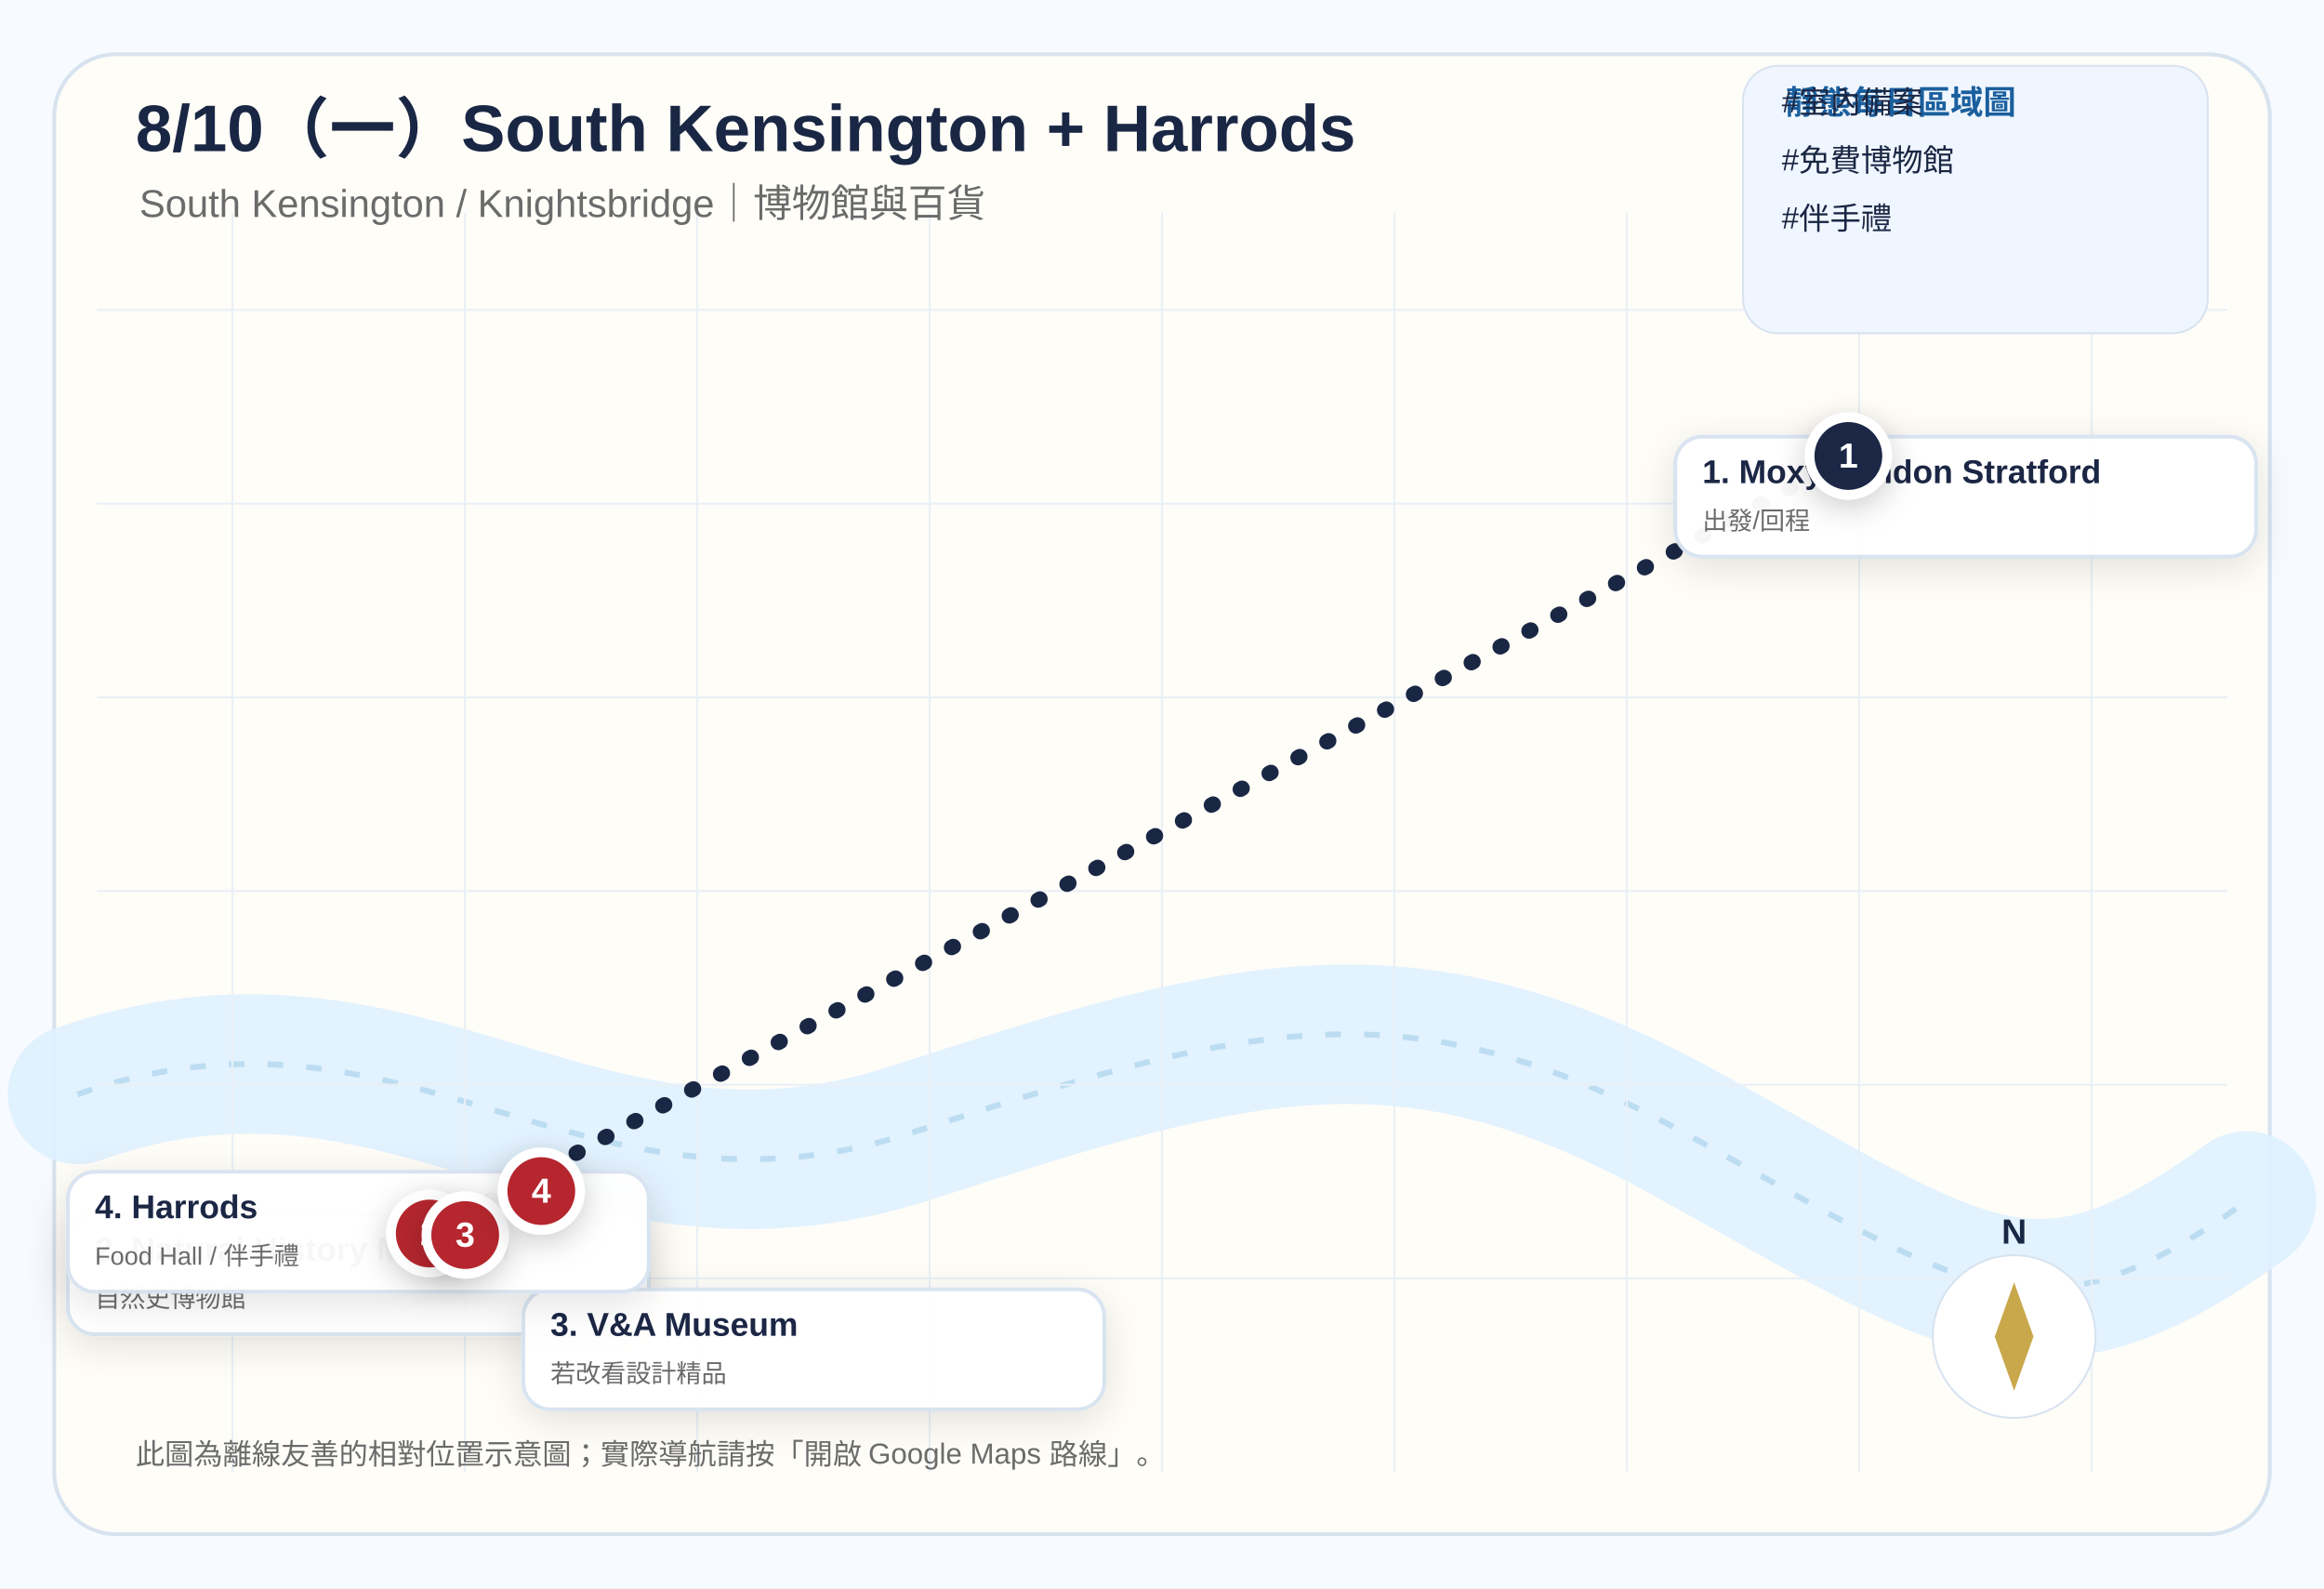
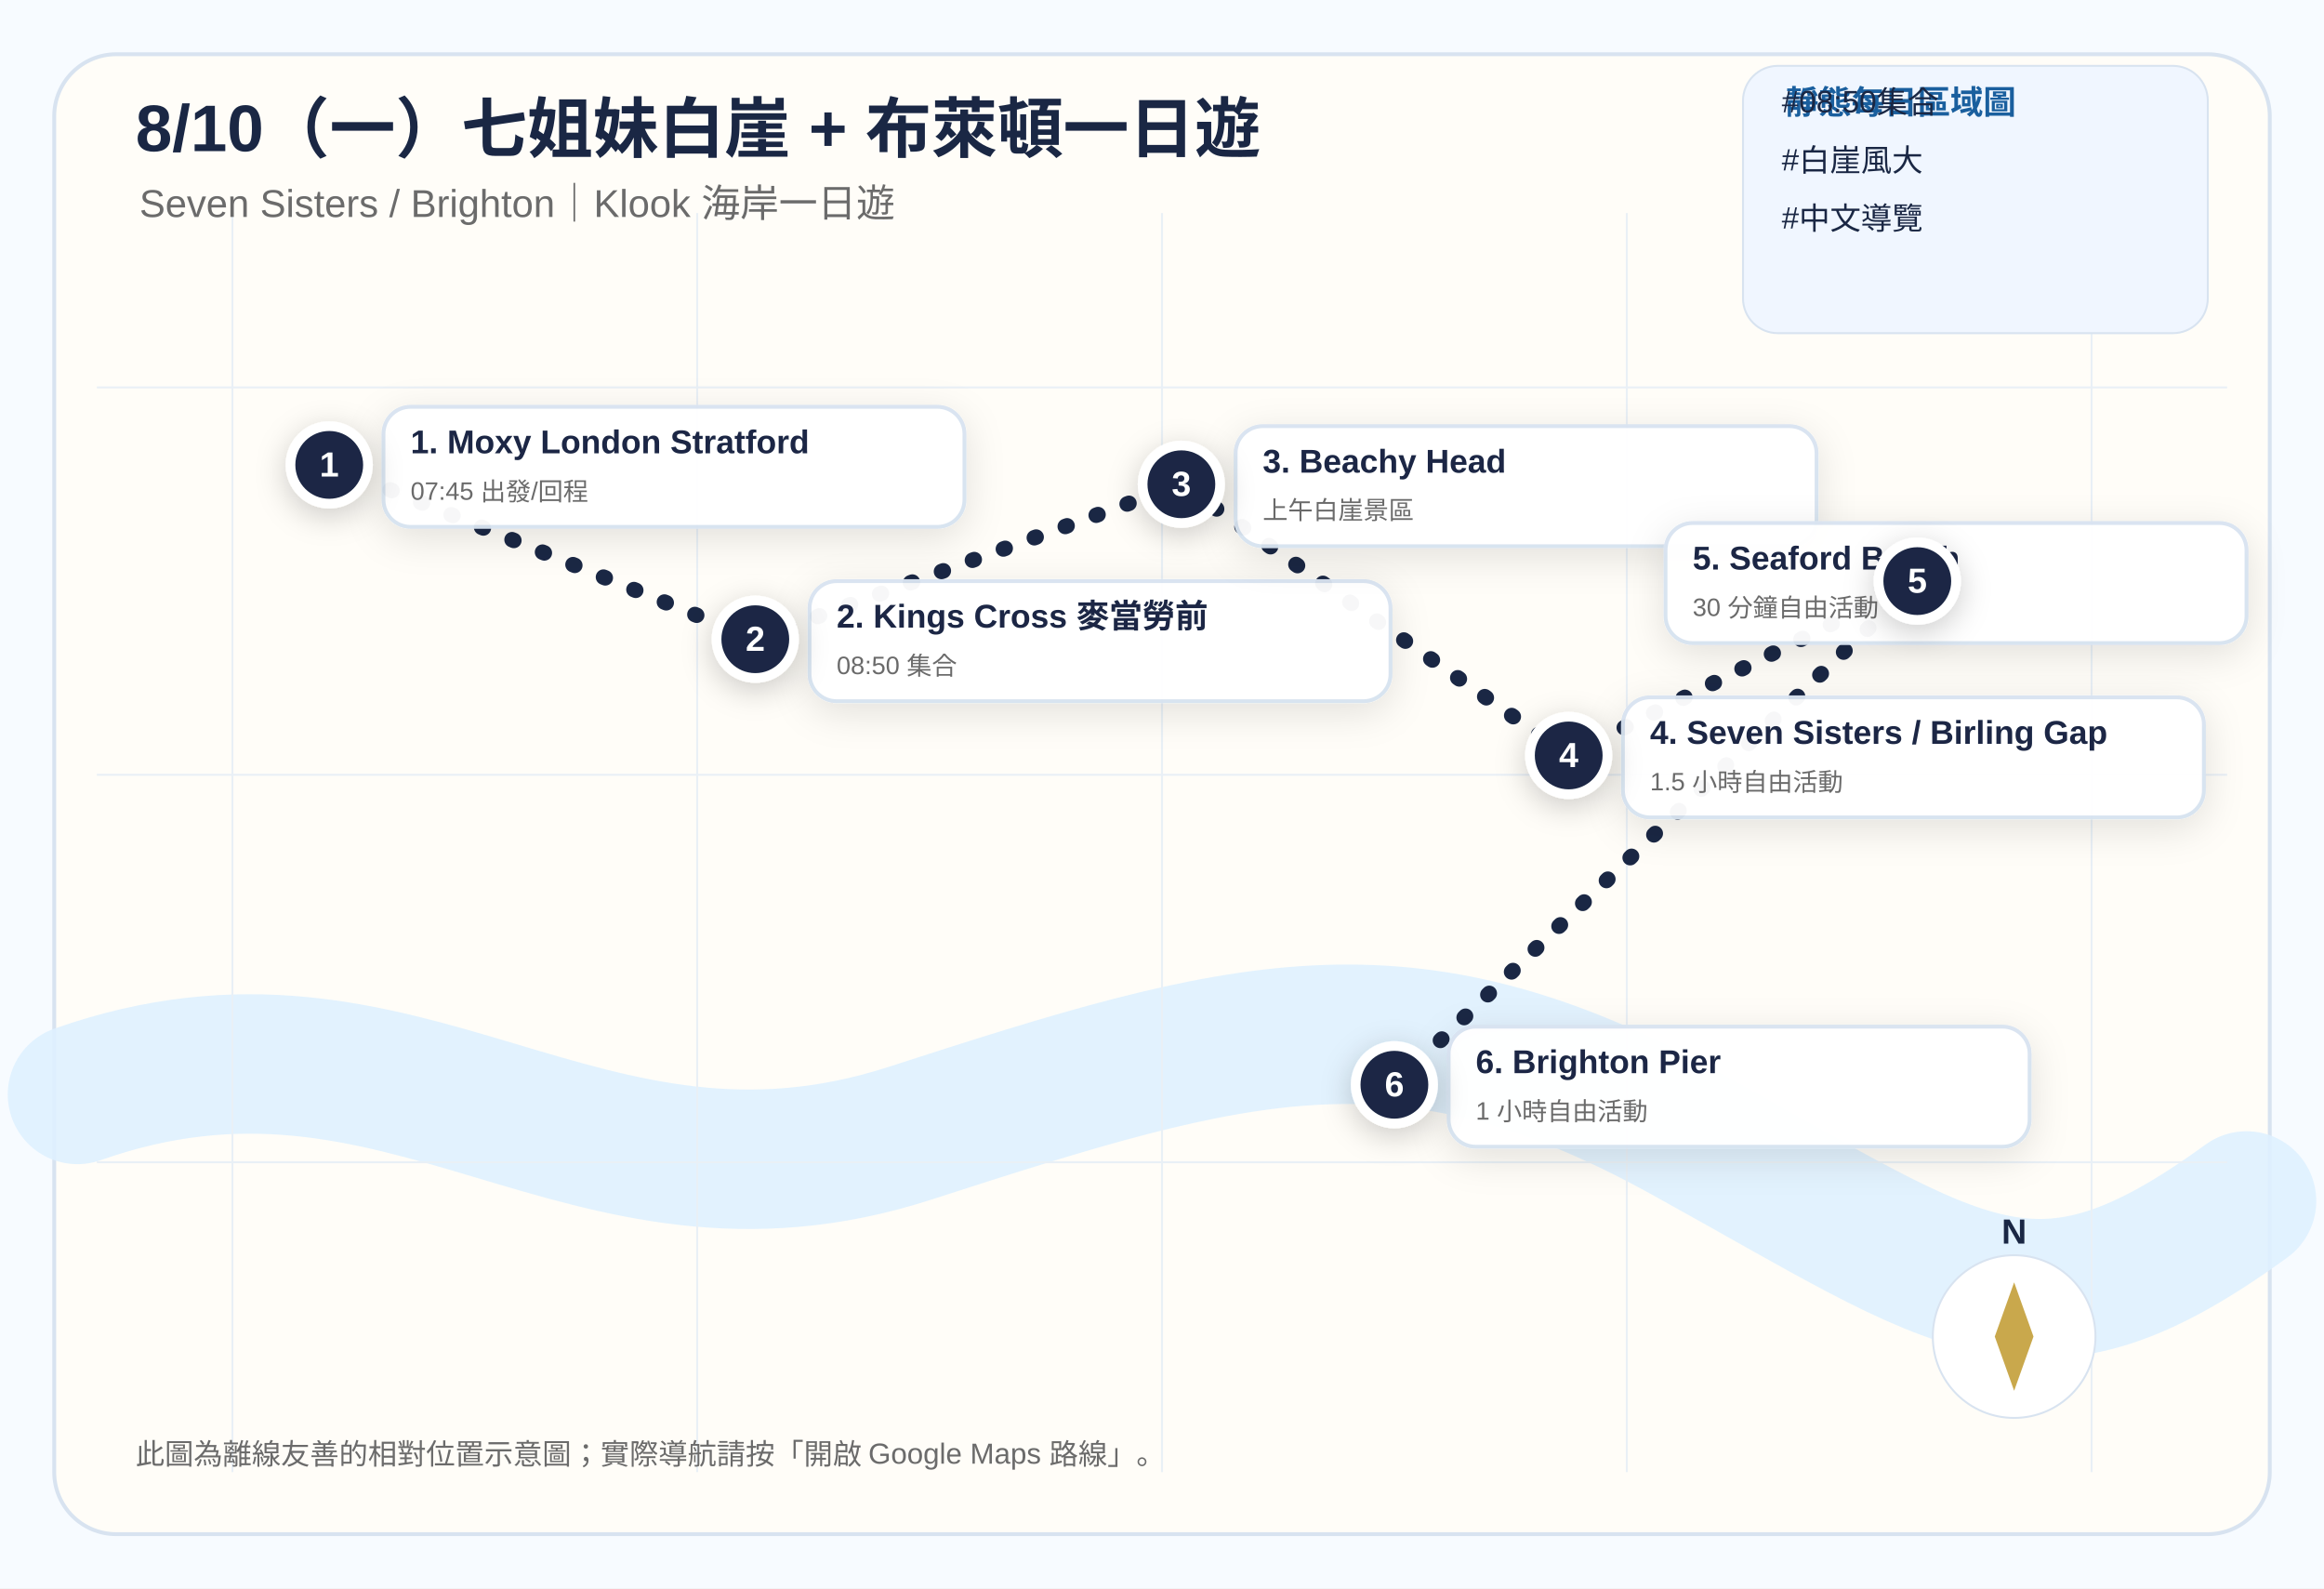
<svg xmlns="http://www.w3.org/2000/svg" width="1200" height="820" viewBox="0 0 1200 820">
-   <style>.title{font-family:'Noto Sans TC','Arial',sans-serif} text{font-family:'Noto Sans TC','Arial',sans-serif} .grid{stroke:#e9f0f6;stroke-width:1} .route{fill:none;stroke:#1a2744;stroke-width:8;stroke-linecap:round;stroke-linejoin:round;stroke-dasharray:1 16} .label{filter:drop-shadow(0 5px 10px rgba(0,0,0,.12))} .pin{filter:drop-shadow(0 4px 8px rgba(0,0,0,.2))}</style>
+   <style>.title{font-family:'Noto Sans TC','Arial',sans-serif} text{font-family:'Noto Sans TC','Arial',sans-serif}.grid{stroke:#e9f0f6;stroke-width:1}.route{fill:none;stroke:#1a2744;stroke-width:8;stroke-linecap:round;stroke-linejoin:round;stroke-dasharray:1 16}.label{filter:drop-shadow(0 5px 10px rgba(0,0,0,.12))}.pin{filter:drop-shadow(0 4px 8px rgba(0,0,0,.2))}</style>
  <rect width="100%" height="100%" fill="#f7fbff" />
  <rect x="28" y="28" width="1144" height="764" rx="32" fill="#fffdf8" stroke="#d8e3f0" stroke-width="2" />
  <path d="M40,565 C210,505 300,640 470,585 S725,505 870,585 1050,700 1160,620" fill="none" stroke="#dff1ff" stroke-width="72" stroke-linecap="round" opacity=".9" />
-   <path d="M40,565 C210,505 300,640 470,585 S725,505 870,585 1050,700 1160,620" fill="none" stroke="#b8daf0" stroke-width="3" stroke-dasharray="8 12" opacity=".9" />
  <line class="grid" x1="120" y1="110" x2="120" y2="760" />
-   <line class="grid" x1="240" y1="110" x2="240" y2="760" />
  <line class="grid" x1="360" y1="110" x2="360" y2="760" />
-   <line class="grid" x1="480" y1="110" x2="480" y2="760" />
  <line class="grid" x1="600" y1="110" x2="600" y2="760" />
-   <line class="grid" x1="720" y1="110" x2="720" y2="760" />
  <line class="grid" x1="840" y1="110" x2="840" y2="760" />
-   <line class="grid" x1="960" y1="110" x2="960" y2="760" />
  <line class="grid" x1="1080" y1="110" x2="1080" y2="760" />
-   <line class="grid" x1="50" y1="160" x2="1150" y2="160" />
-   <line class="grid" x1="50" y1="260" x2="1150" y2="260" />
-   <line class="grid" x1="50" y1="360" x2="1150" y2="360" />
-   <line class="grid" x1="50" y1="460" x2="1150" y2="460" />
-   <line class="grid" x1="50" y1="560" x2="1150" y2="560" />
-   <line class="grid" x1="50" y1="660" x2="1150" y2="660" />
-   <text x="70" y="78" font-size="34" font-weight="900" fill="#1a2744" class="title">8/10（一）South Kensington + Harrods</text>
-   <text x="72" y="112" font-size="20" fill="#6b6b6b">South Kensington / Knightsbridge｜博物館與百貨</text>
+   <line class="grid" x1="50" y1="200" x2="1150" y2="200" />
+   <line class="grid" x1="50" y1="400" x2="1150" y2="400" />
+   <line class="grid" x1="50" y1="600" x2="1150" y2="600" />
+   <text x="70" y="78" font-size="34" font-weight="900" fill="#1a2744" class="title">8/10（一）七姐妹白崖 + 布萊頓一日遊</text>
+   <text x="72" y="112" font-size="20" fill="#6b6b6b">Seven Sisters / Brighton｜Klook 海岸一日遊</text>
  <rect x="900" y="34" width="240" height="138" rx="18" fill="#f0f6ff" stroke="#d8e3f0" />
  <text x="922" y="44" font-size="17" font-weight="800" fill="#1a5f9e" dominant-baseline="hanging">靜態每日區域圖</text>
-   <text x="920" y="58" font-size="16" fill="#1a2744">#室內備案</text>
-   <text x="920" y="88" font-size="16" fill="#1a2744">#免費博物館</text>
-   <text x="920" y="118" font-size="16" fill="#1a2744">#伴手禮</text>
-   <path d="M954.4,235.4 L221.9,636.8 L240.2,637.6 L279.5,614.9" class="route" />
+   <text x="920" y="58" font-size="16" fill="#1a2744">#08:50集合</text>
+   <text x="920" y="88" font-size="16" fill="#1a2744">#白崖風大</text>
+   <text x="920" y="118" font-size="16" fill="#1a2744">#中文導覽</text>
+   <polyline points="170,240 390,330 610,250 810,390 990,300 720,560" class="route" />
  <g class="label">
-     <rect x="865.0" y="225.4" width="300" height="62" rx="14" fill="white" stroke="#d8e3f0" stroke-width="2" opacity="0.96" />
-     <text x="879.0" y="249.4" font-size="17" font-weight="800" fill="#1a2744">1. Moxy London Stratford</text>
-     <text x="879.0" y="273.4" font-size="13" fill="#6b6b6b">出發/回程</text>
+     <rect x="198" y="210" width="300" height="62" rx="14" fill="white" stroke="#d8e3f0" stroke-width="2" opacity="0.96" />
+     <text x="212" y="234" font-size="17" font-weight="800" fill="#1a2744">1. Moxy London Stratford</text>
+     <text x="212" y="258" font-size="13" fill="#6b6b6b">07:45 出發/回程</text>
+   </g>
+   <g class="pin">
+     <circle cx="170" cy="240" r="20" fill="#1a2744" stroke="white" stroke-width="5" />
+     <text x="170" y="246" text-anchor="middle" font-size="18" font-weight="800" fill="white">1</text>
  </g>
  <g class="label">
-     <rect x="35.0" y="626.8" width="300" height="62" rx="14" fill="white" stroke="#d8e3f0" stroke-width="2" opacity="0.96" />
-     <text x="49.0" y="650.8" font-size="17" font-weight="800" fill="#1a2744">2. Natural History Museum</text>
-     <text x="49.0" y="674.8" font-size="13" fill="#6b6b6b">自然史博物館</text>
+     <rect x="418" y="300" width="300" height="62" rx="14" fill="white" stroke="#d8e3f0" stroke-width="2" opacity="0.96" />
+     <text x="432" y="324" font-size="17" font-weight="800" fill="#1a2744">2. Kings Cross 麥當勞前</text>
+     <text x="432" y="348" font-size="13" fill="#6b6b6b">08:50 集合</text>
+   </g>
+   <g class="pin">
+     <circle cx="390" cy="330" r="20" fill="#1a2744" stroke="white" stroke-width="5" />
+     <text x="390" y="336" text-anchor="middle" font-size="18" font-weight="800" fill="white">2</text>
  </g>
  <g class="label">
-     <rect x="270.2" y="665.6" width="300" height="62" rx="14" fill="white" stroke="#d8e3f0" stroke-width="2" opacity="0.96" />
-     <text x="284.2" y="689.6" font-size="17" font-weight="800" fill="#1a2744">3. V&amp;A Museum</text>
-     <text x="284.2" y="713.6" font-size="13" fill="#6b6b6b">若改看設計精品</text>
+     <rect x="638" y="220" width="300" height="62" rx="14" fill="white" stroke="#d8e3f0" stroke-width="2" opacity="0.96" />
+     <text x="652" y="244" font-size="17" font-weight="800" fill="#1a2744">3. Beachy Head</text>
+     <text x="652" y="268" font-size="13" fill="#6b6b6b">上午白崖景區</text>
+   </g>
+   <g class="pin">
+     <circle cx="610" cy="250" r="20" fill="#1a2744" stroke="white" stroke-width="5" />
+     <text x="610" y="256" text-anchor="middle" font-size="18" font-weight="800" fill="white">3</text>
  </g>
  <g class="label">
-     <rect x="35.0" y="604.9" width="300" height="62" rx="14" fill="white" stroke="#d8e3f0" stroke-width="2" opacity="0.96" />
-     <text x="49.0" y="628.9" font-size="17" font-weight="800" fill="#1a2744">4. Harrods</text>
-     <text x="49.0" y="652.9" font-size="13" fill="#6b6b6b">Food Hall / 伴手禮</text>
+     <rect x="838" y="360" width="300" height="62" rx="14" fill="white" stroke="#d8e3f0" stroke-width="2" opacity="0.96" />
+     <text x="852" y="384" font-size="17" font-weight="800" fill="#1a2744">4. Seven Sisters / Birling Gap</text>
+     <text x="852" y="408" font-size="13" fill="#6b6b6b">1.5 小時自由活動</text>
  </g>
  <g class="pin">
-     <circle cx="954.4" cy="235.4" r="20" fill="#1a2744" stroke="white" stroke-width="5" />
-     <text x="954.4" y="241.4" text-anchor="middle" font-size="18" font-weight="800" fill="white">1</text>
+     <circle cx="810" cy="390" r="20" fill="#1a2744" stroke="white" stroke-width="5" />
+     <text x="810" y="396" text-anchor="middle" font-size="18" font-weight="800" fill="white">4</text>
+   </g>
+   <g class="label">
+     <rect x="860" y="270" width="300" height="62" rx="14" fill="white" stroke="#d8e3f0" stroke-width="2" opacity="0.96" />
+     <text x="874" y="294" font-size="17" font-weight="800" fill="#1a2744">5. Seaford Beach</text>
+     <text x="874" y="318" font-size="13" fill="#6b6b6b">30 分鐘自由活動</text>
  </g>
  <g class="pin">
-     <circle cx="221.9" cy="636.8" r="20" fill="#b5282d" stroke="white" stroke-width="5" />
-     <text x="221.9" y="642.8" text-anchor="middle" font-size="18" font-weight="800" fill="white">2</text>
+     <circle cx="990" cy="300" r="20" fill="#1a2744" stroke="white" stroke-width="5" />
+     <text x="990" y="306" text-anchor="middle" font-size="18" font-weight="800" fill="white">5</text>
+   </g>
+   <g class="label">
+     <rect x="748" y="530" width="300" height="62" rx="14" fill="white" stroke="#d8e3f0" stroke-width="2" opacity="0.96" />
+     <text x="762" y="554" font-size="17" font-weight="800" fill="#1a2744">6. Brighton Pier</text>
+     <text x="762" y="578" font-size="13" fill="#6b6b6b">1 小時自由活動</text>
  </g>
  <g class="pin">
-     <circle cx="240.2" cy="637.6" r="20" fill="#b5282d" stroke="white" stroke-width="5" />
-     <text x="240.2" y="643.6" text-anchor="middle" font-size="18" font-weight="800" fill="white">3</text>
-   </g>
-   <g class="pin">
-     <circle cx="279.5" cy="614.9" r="20" fill="#b5282d" stroke="white" stroke-width="5" />
-     <text x="279.5" y="620.9" text-anchor="middle" font-size="18" font-weight="800" fill="white">4</text>
+     <circle cx="720" cy="560" r="20" fill="#1a2744" stroke="white" stroke-width="5" />
+     <text x="720" y="566" text-anchor="middle" font-size="18" font-weight="800" fill="white">6</text>
  </g>
  <g transform="translate(1040 690)">
    <circle cx="0" cy="0" r="42" fill="white" stroke="#d8e3f0" />
    <path d="M0,-28 L10,0 L0,28 L-10,0 Z" fill="#c9a84c" />
    <text x="0" y="-48" text-anchor="middle" font-size="18" font-weight="900" fill="#1a2744">N</text>
  </g>
  <text x="70" y="756" font-size="15" fill="#6b6b6b">此圖為離線友善的相對位置示意圖；實際導航請按「開啟 Google Maps 路線」。</text>
</svg>
